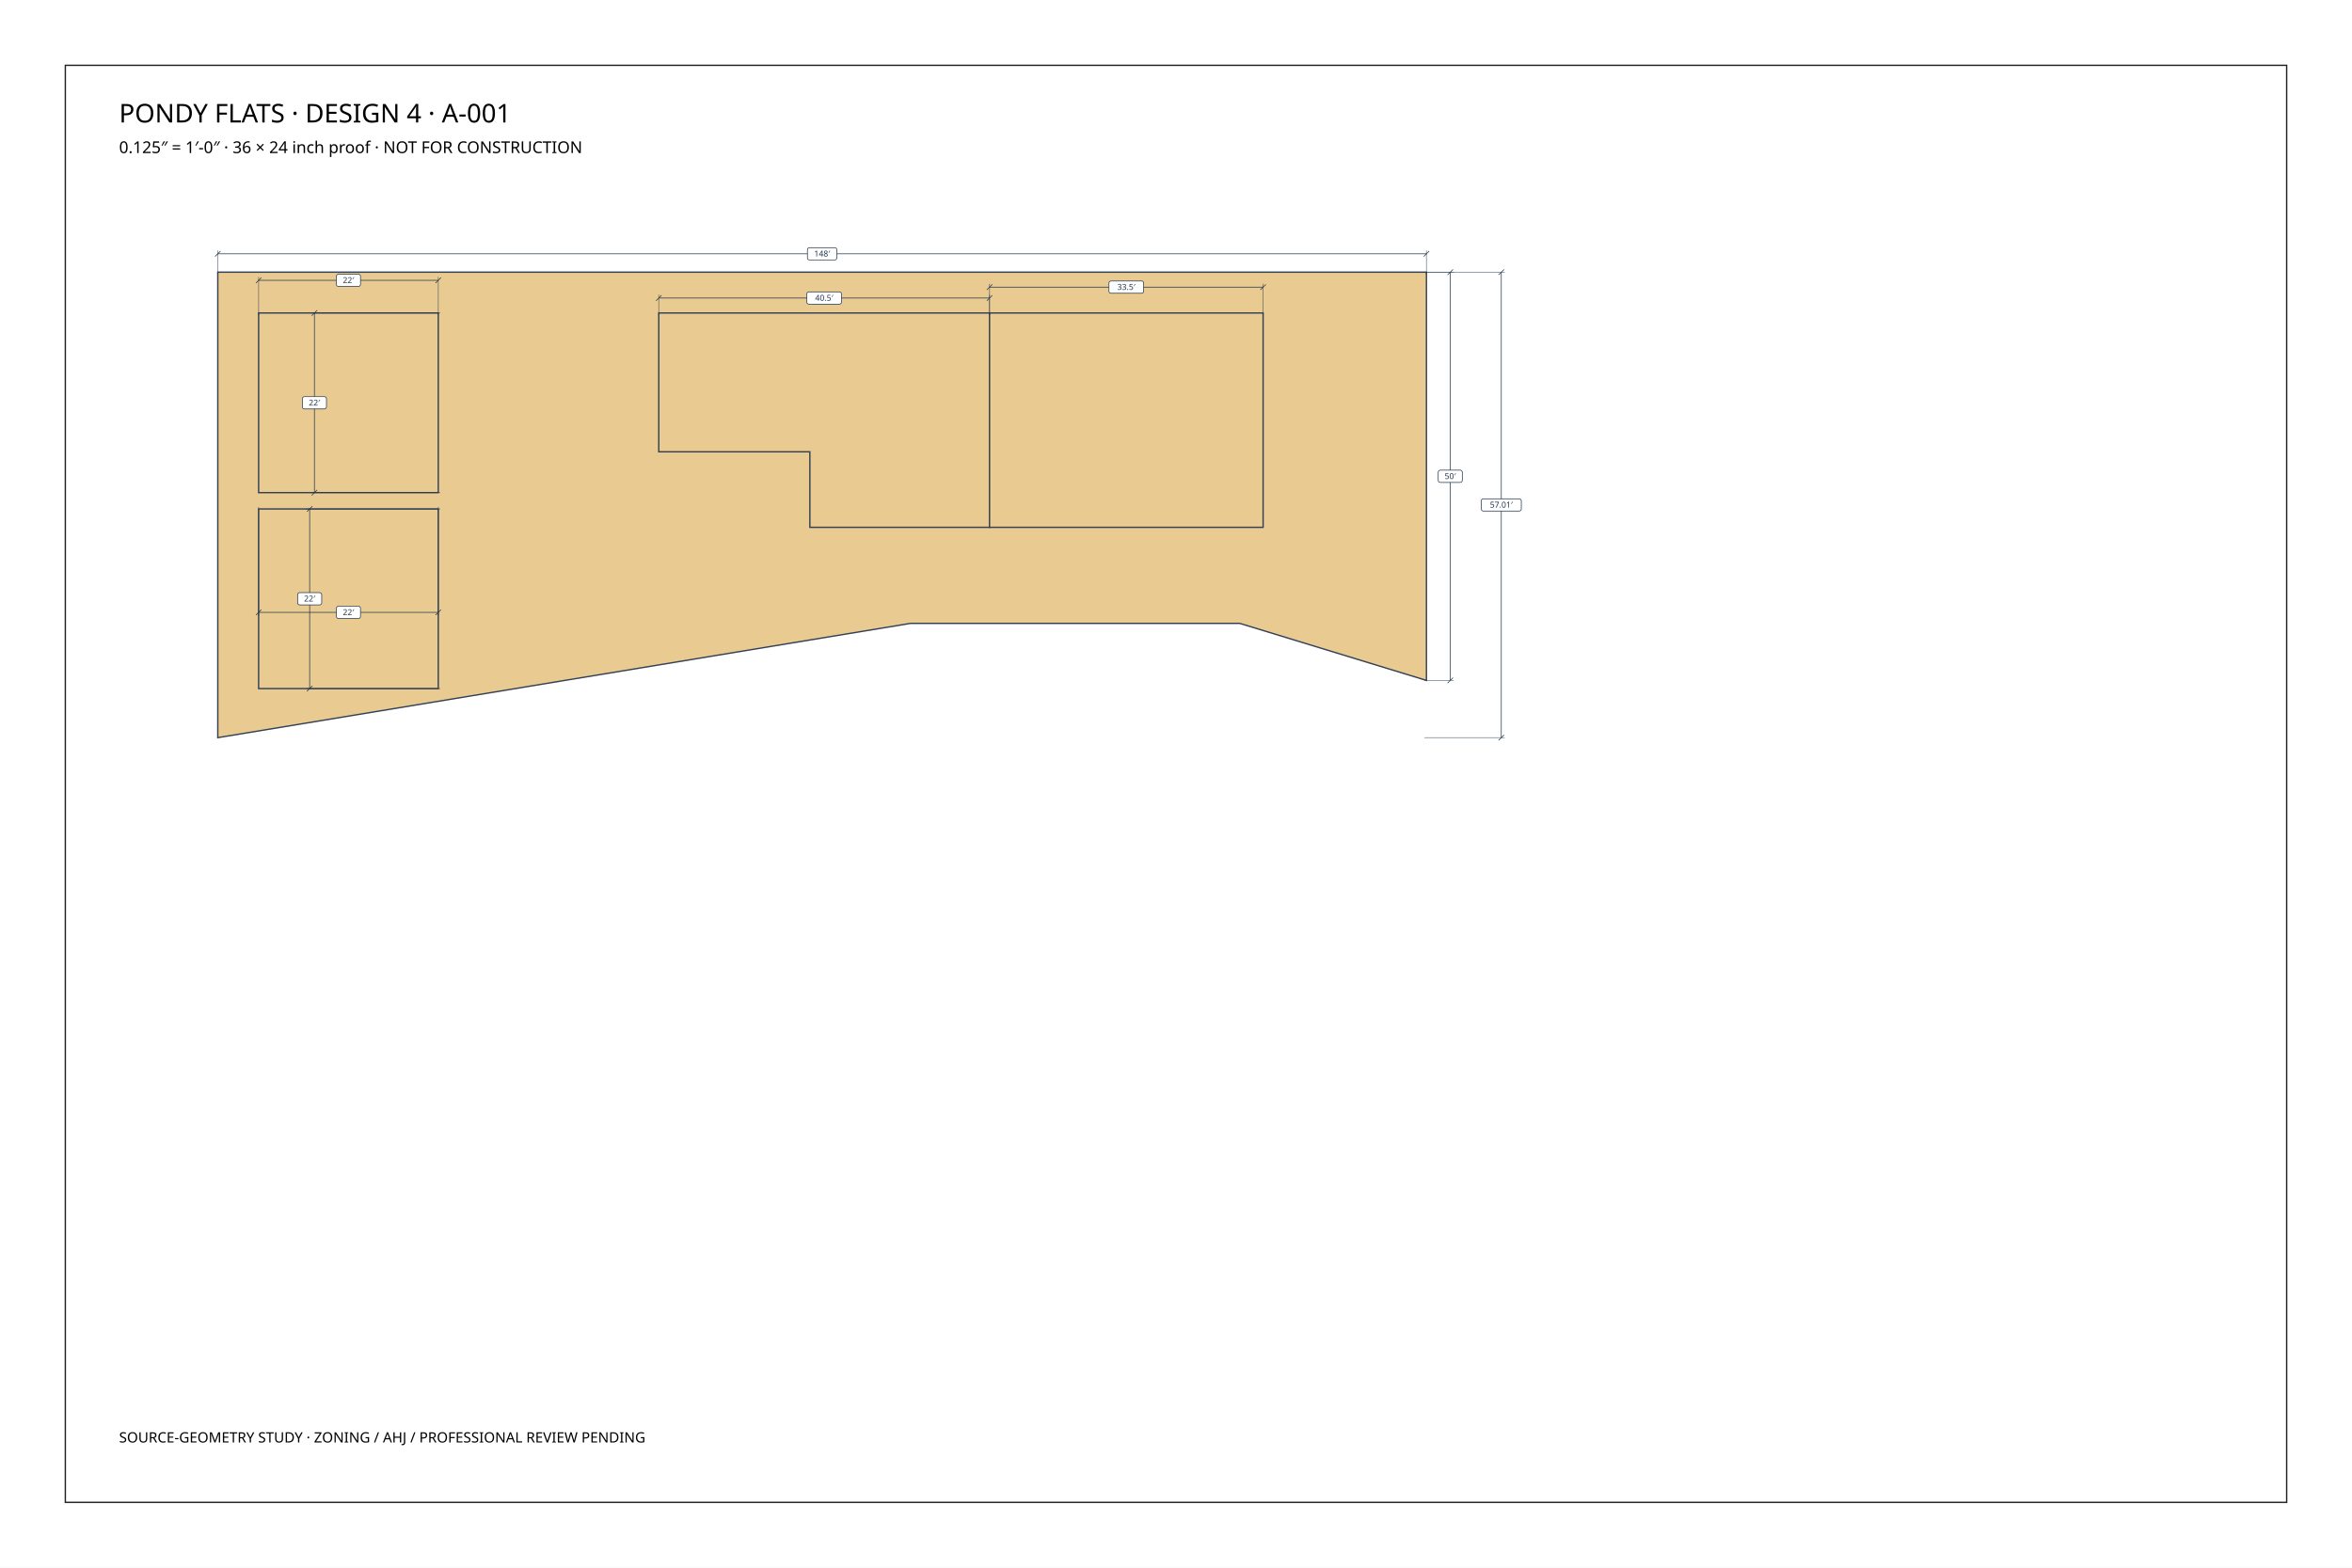
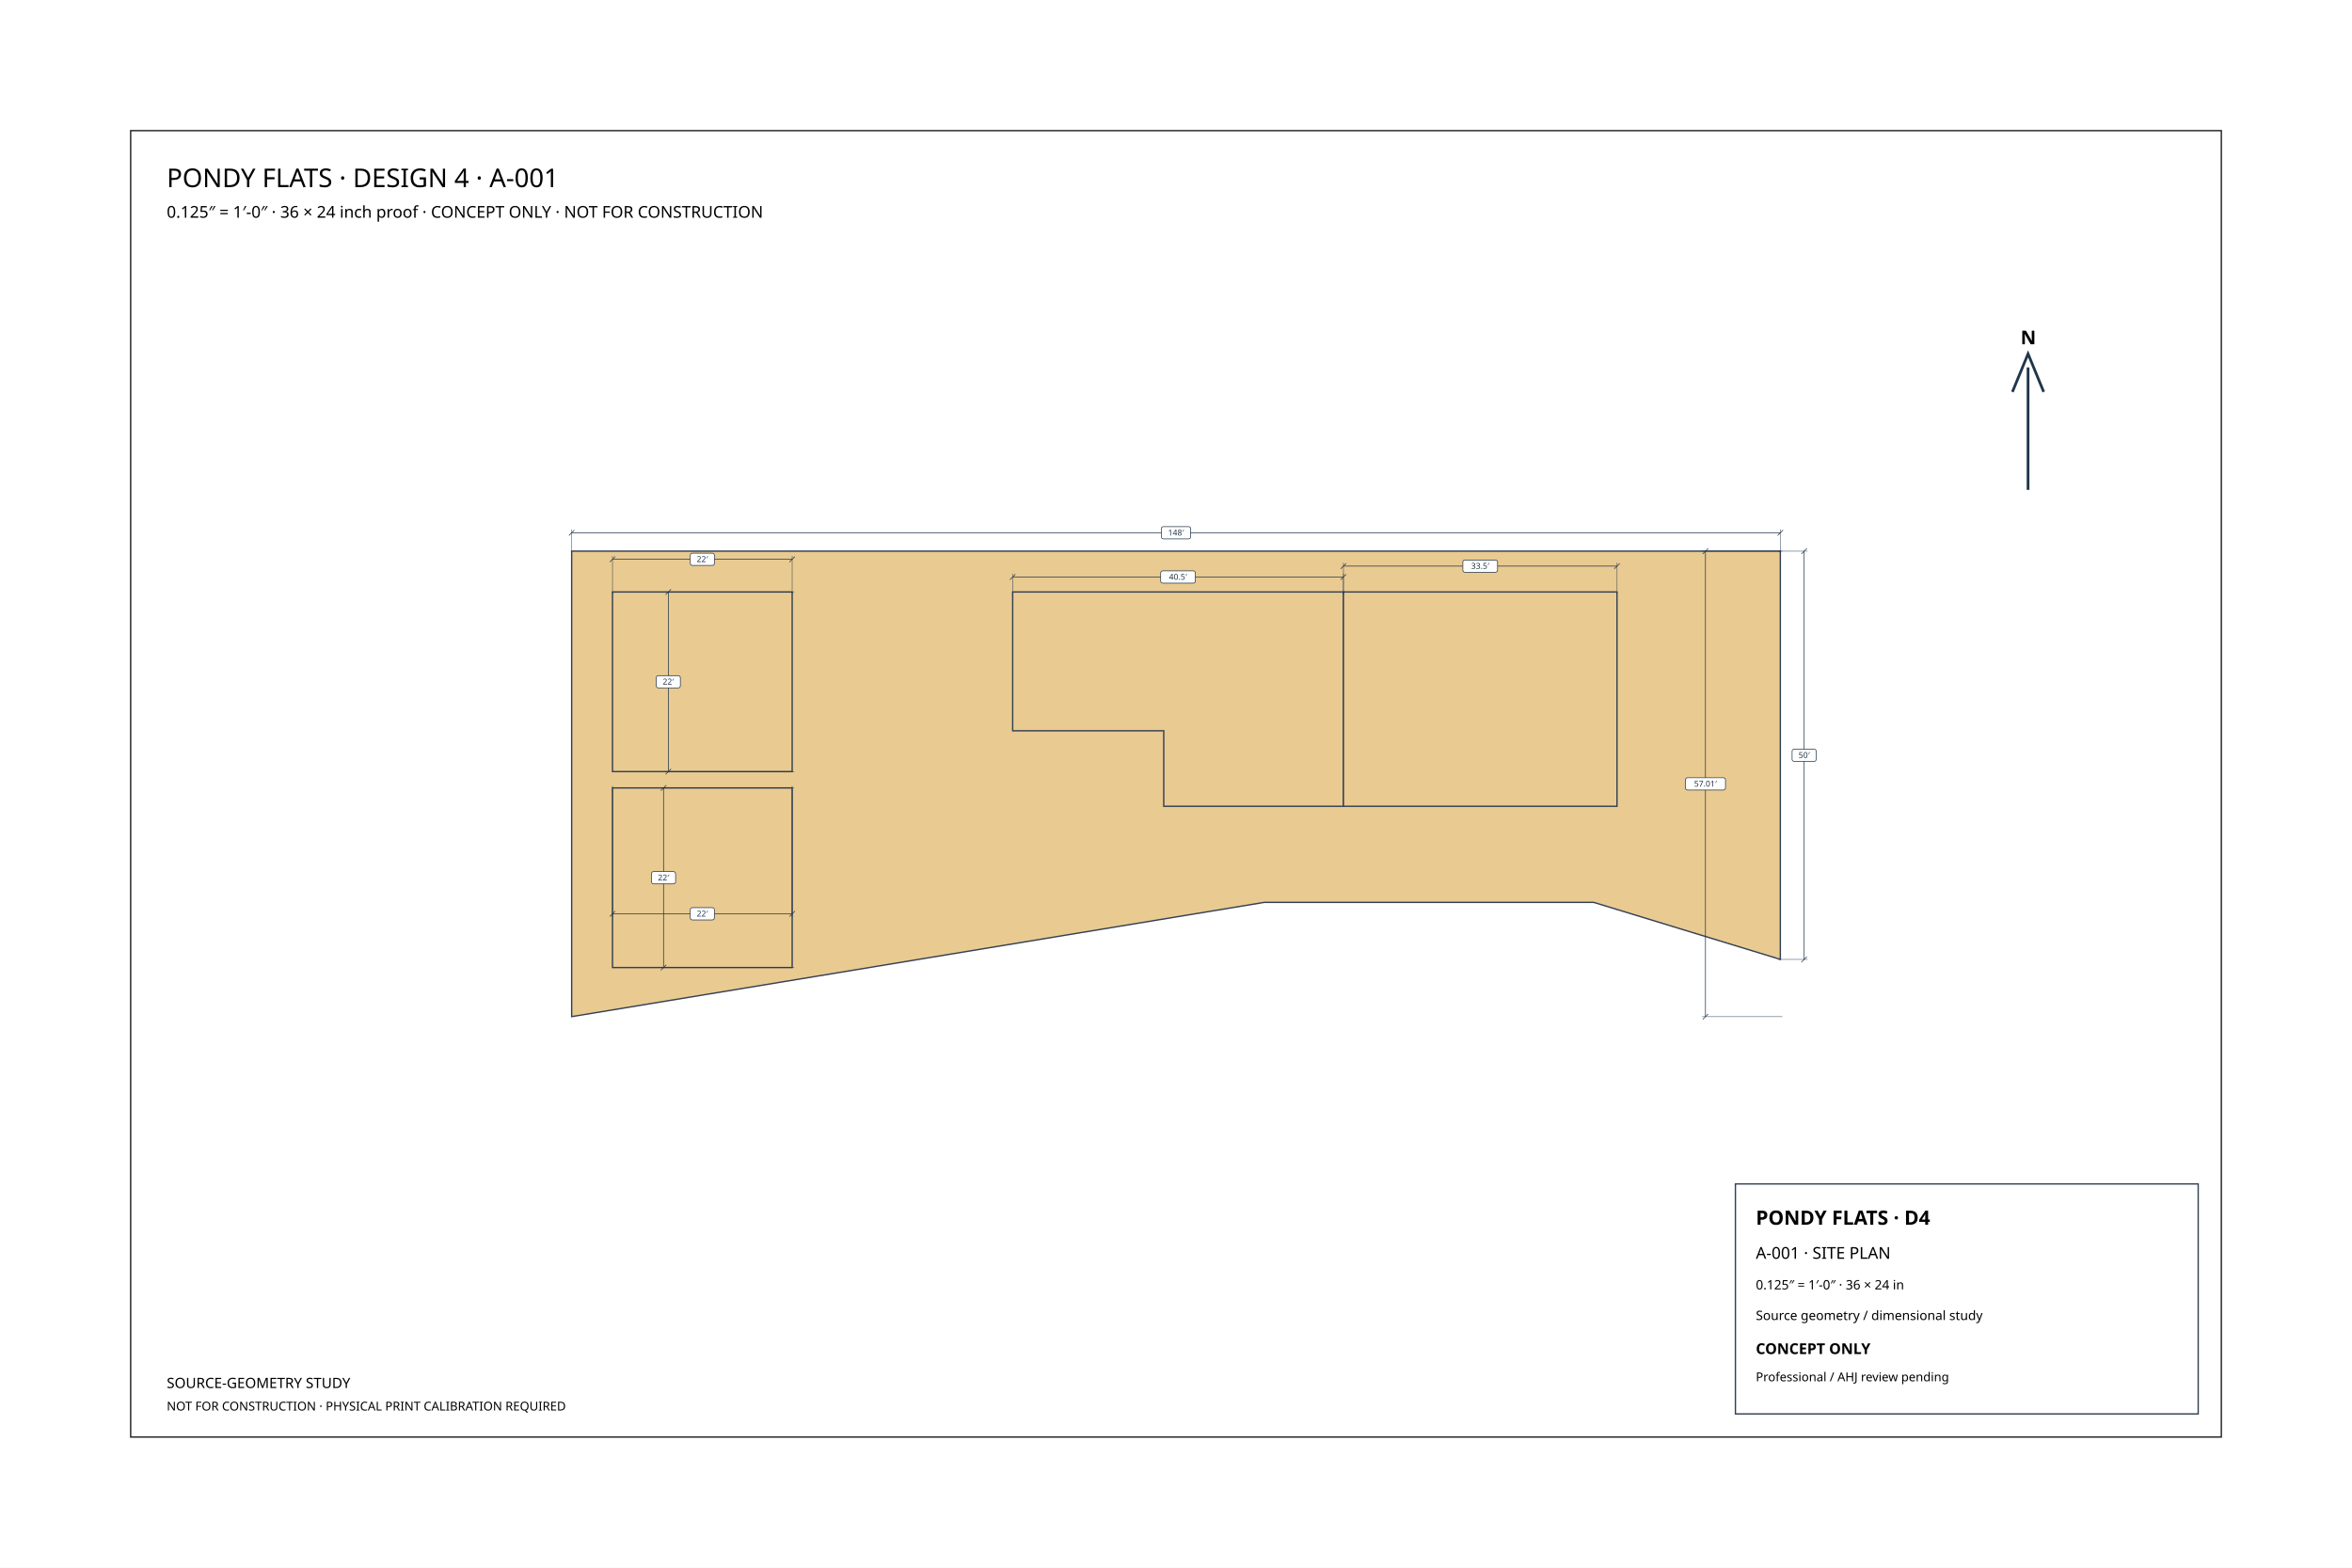
<svg xmlns="http://www.w3.org/2000/svg" width="36in" height="24in" viewBox="0 0 3456 2304">
  <rect width="3456" height="2304" fill="white" />
-   <rect x="96" y="96" width="3264" height="2112" fill="none" stroke="#222" stroke-width="2" />
-   <text x="175" y="180" font-family="sans-serif" font-size="38">PONDY FLATS · DESIGN 4 · A-001</text>
-   <text x="175" y="225" font-family="sans-serif" font-size="24">0.125″ = 1′-0″ · 36 × 24 inch proof · NOT FOR CONSTRUCTION</text>
+   <rect x="192" y="192" width="3072" height="1920" fill="none" stroke="#222" stroke-width="2" />
+   <text x="245" y="275" font-family="sans-serif" font-size="38">PONDY FLATS · DESIGN 4 · A-001</text>
+   <text x="245" y="320" font-family="sans-serif" font-size="24">0.125″ = 1′-0″ · 36 × 24 inch proof · CONCEPT ONLY · NOT FOR CONSTRUCTION</text>
+   <g fill="#dce4e0" stroke="#85958f" stroke-width="1.5">
+     <polygon points="1164.00,882.00 1464.00,882.00 1464.00,1378.80 1164.00,1428.00" class="pavement" />
+     <polygon points="1464.00,1194.00 1488.00,1194.00 1488.00,1314.00 1464.00,1314.00" class="pavement" />
+     <polygon points="1488.00,1194.00 2616.00,1194.00 2616.00,1314.00 1488.00,1314.00" class="pavement" />
+   </g>
  <g fill="#e9ca91" stroke="#334155" stroke-width="2">
-     <polygon points="320.00,400.00 2096.00,400.00 2096.00,1000.00 1821.72,916.19 1337.76,916.19 320.00,1084.12" class="parcel" />
-     <polygon points="968.00,460.00 1454.00,460.00 1454.00,775.00 1190.00,775.00 1190.00,664.00 968.00,664.00" class="home" />
-     <polygon points="1454.00,460.00 1856.00,460.00 1856.00,775.00 1454.00,775.00" class="home" />
-     <polygon points="380.00,460.00 644.00,460.00 644.00,724.00 380.00,724.00" class="garage" />
-     <polygon points="380.00,748.00 644.00,748.00 644.00,1012.00 380.00,1012.00" class="garage" />
+     <polygon points="840.00,810.00 2616.00,810.00 2616.00,1410.00 2341.72,1326.19 1857.76,1326.19 840.00,1494.12" class="parcel" />
+     <polygon points="1488.00,870.00 1974.00,870.00 1974.00,1185.00 1710.00,1185.00 1710.00,1074.00 1488.00,1074.00" class="home" />
+     <polygon points="1974.00,870.00 2376.00,870.00 2376.00,1185.00 1974.00,1185.00" class="home" />
+     <polygon points="900.00,870.00 1164.00,870.00 1164.00,1134.00 900.00,1134.00" class="garage" />
+     <polygon points="900.00,1158.00 1164.00,1158.00 1164.00,1422.00 900.00,1422.00" class="garage" />
  </g>
  <g class="dimension-layer" fill="none" stroke="#21354a" stroke-width="1" vector-effect="non-scaling-stroke">
    <style>.dimension-layer text{font:12px system-ui,sans-serif;fill:#21354a;stroke:none}.dimension-layer .witness{opacity:.65}</style>
    <g data-dimension-id="parcel.depth" data-geometry-ref="parcel.boundary" data-value-ft="148" data-collision-lane="0">
-       <line class="witness" x1="320.00" y1="403.00" x2="320.00" y2="368.00" />
-       <line class="witness" x1="2096.00" y1="403.00" x2="2096.00" y2="368.00" />
-       <line class="dimension-line" x1="320.00" y1="373.00" x2="2096.00" y2="373.00" />
-       <line class="tick" x1="316.00" y1="377.00" x2="324.00" y2="369.00" />
-       <line class="tick" x1="2092.00" y1="377.00" x2="2100.00" y2="369.00" />
-       <rect x="1186.40" y="364.00" width="43.20" height="18" rx="3" fill="#fff" />
-       <text x="1208.00" y="377.00" text-anchor="middle">148′</text>
+       <line class="witness" x1="840.00" y1="813.00" x2="840.00" y2="778.00" />
+       <line class="witness" x1="2616.00" y1="813.00" x2="2616.00" y2="778.00" />
+       <line class="dimension-line" x1="840.00" y1="783.00" x2="2616.00" y2="783.00" />
+       <line class="tick" x1="836.00" y1="787.00" x2="844.00" y2="779.00" />
+       <line class="tick" x1="2612.00" y1="787.00" x2="2620.00" y2="779.00" />
+       <rect x="1706.40" y="774.00" width="43.20" height="18" rx="3" fill="#fff" />
+       <text x="1728.00" y="787.00" text-anchor="middle">148′</text>
    </g>
    <g data-dimension-id="parcel.overall-y-extent" data-geometry-ref="parcel.boundary" data-value-ft="57.01" data-collision-lane="0">
-       <line class="witness" x1="2093.00" y1="400.00" x2="2211.00" y2="400.00" />
-       <line class="witness" x1="2093.00" y1="1084.12" x2="2211.00" y2="1084.12" />
-       <line class="dimension-line" x1="2206.00" y1="400.00" x2="2206.00" y2="1084.12" />
-       <line class="tick" x1="2202.00" y1="404.00" x2="2210.00" y2="396.00" />
-       <line class="tick" x1="2202.00" y1="1088.12" x2="2210.00" y2="1080.12" />
-       <rect x="2176.60" y="733.06" width="58.80" height="18" rx="3" fill="#fff" />
-       <text x="2206.00" y="746.06" text-anchor="middle">57.01′</text>
+       <line class="witness" x1="2619.00" y1="810.00" x2="2501.00" y2="810.00" />
+       <line class="witness" x1="2619.00" y1="1494.12" x2="2501.00" y2="1494.12" />
+       <line class="dimension-line" x1="2506.00" y1="810.00" x2="2506.00" y2="1494.12" />
+       <line class="tick" x1="2502.00" y1="814.00" x2="2510.00" y2="806.00" />
+       <line class="tick" x1="2502.00" y1="1498.12" x2="2510.00" y2="1490.12" />
+       <rect x="2476.60" y="1143.06" width="58.80" height="18" rx="3" fill="#fff" />
+       <text x="2506.00" y="1156.06" text-anchor="middle">57.01′</text>
    </g>
    <g data-dimension-id="parcel.pennsylvania-frontage" data-geometry-ref="parcel.boundary" data-value-ft="50" data-collision-lane="0">
-       <line class="witness" x1="2093.00" y1="400.00" x2="2136.00" y2="400.00" />
-       <line class="witness" x1="2093.00" y1="1000.00" x2="2136.00" y2="1000.00" />
-       <line class="dimension-line" x1="2131.00" y1="400.00" x2="2131.00" y2="1000.00" />
-       <line class="tick" x1="2127.00" y1="404.00" x2="2135.00" y2="396.00" />
-       <line class="tick" x1="2127.00" y1="1004.00" x2="2135.00" y2="996.00" />
-       <rect x="2113.30" y="691.00" width="35.40" height="18" rx="3" fill="#fff" />
-       <text x="2131.00" y="704.00" text-anchor="middle">50′</text>
+       <line class="witness" x1="2613.00" y1="810.00" x2="2656.00" y2="810.00" />
+       <line class="witness" x1="2613.00" y1="1410.00" x2="2656.00" y2="1410.00" />
+       <line class="dimension-line" x1="2651.00" y1="810.00" x2="2651.00" y2="1410.00" />
+       <line class="tick" x1="2647.00" y1="814.00" x2="2655.00" y2="806.00" />
+       <line class="tick" x1="2647.00" y1="1414.00" x2="2655.00" y2="1406.00" />
+       <rect x="2633.30" y="1101.00" width="35.40" height="18" rx="3" fill="#fff" />
+       <text x="2651.00" y="1114.00" text-anchor="middle">50′</text>
    </g>
-     <g data-dimension-id="garage-a.width" data-geometry-ref="d4.garage-a.footprint" data-value-ft="22" data-collision-lane="1">
-       <line class="witness" x1="380.00" y1="745.00" x2="380.00" y2="905.00" />
-       <line class="witness" x1="644.00" y1="745.00" x2="644.00" y2="905.00" />
-       <line class="dimension-line" x1="380.00" y1="900.00" x2="644.00" y2="900.00" />
-       <line class="tick" x1="376.00" y1="904.00" x2="384.00" y2="896.00" />
-       <line class="tick" x1="640.00" y1="904.00" x2="648.00" y2="896.00" />
-       <rect x="494.30" y="891.00" width="35.40" height="18" rx="3" fill="#fff" />
-       <text x="512.00" y="904.00" text-anchor="middle">22′</text>
+     <g data-dimension-id="garage-a.width" data-geometry-ref="d4.garage-a.footprint" data-value-ft="22" data-collision-lane="0">
+       <line class="witness" x1="900.00" y1="1155.00" x2="900.00" y2="1348.00" />
+       <line class="witness" x1="1164.00" y1="1155.00" x2="1164.00" y2="1348.00" />
+       <line class="dimension-line" x1="900.00" y1="1343.00" x2="1164.00" y2="1343.00" />
+       <line class="tick" x1="896.00" y1="1347.00" x2="904.00" y2="1339.00" />
+       <line class="tick" x1="1160.00" y1="1347.00" x2="1168.00" y2="1339.00" />
+       <rect x="1014.30" y="1334.00" width="35.40" height="18" rx="3" fill="#fff" />
+       <text x="1032.00" y="1347.00" text-anchor="middle">22′</text>
    </g>
    <g data-dimension-id="garage-a.depth" data-geometry-ref="d4.garage-a.footprint" data-value-ft="22" data-collision-lane="3">
-       <line class="witness" x1="647.00" y1="748.00" x2="450.00" y2="748.00" />
-       <line class="witness" x1="647.00" y1="1012.00" x2="450.00" y2="1012.00" />
-       <line class="dimension-line" x1="455.00" y1="748.00" x2="455.00" y2="1012.00" />
-       <line class="tick" x1="451.00" y1="752.00" x2="459.00" y2="744.00" />
-       <line class="tick" x1="451.00" y1="1016.00" x2="459.00" y2="1008.00" />
-       <rect x="437.30" y="871.00" width="35.40" height="18" rx="3" fill="#fff" />
-       <text x="455.00" y="884.00" text-anchor="middle">22′</text>
+       <line class="witness" x1="1167.00" y1="1158.00" x2="970.00" y2="1158.00" />
+       <line class="witness" x1="1167.00" y1="1422.00" x2="970.00" y2="1422.00" />
+       <line class="dimension-line" x1="975.00" y1="1158.00" x2="975.00" y2="1422.00" />
+       <line class="tick" x1="971.00" y1="1162.00" x2="979.00" y2="1154.00" />
+       <line class="tick" x1="971.00" y1="1426.00" x2="979.00" y2="1418.00" />
+       <rect x="957.30" y="1281.00" width="35.40" height="18" rx="3" fill="#fff" />
+       <text x="975.00" y="1294.00" text-anchor="middle">22′</text>
    </g>
    <g data-dimension-id="garage-b.width" data-geometry-ref="d4.garage-b.footprint" data-value-ft="22" data-collision-lane="0">
-       <line class="witness" x1="380.00" y1="463.00" x2="380.00" y2="407.00" />
-       <line class="witness" x1="644.00" y1="463.00" x2="644.00" y2="407.00" />
-       <line class="dimension-line" x1="380.00" y1="412.00" x2="644.00" y2="412.00" />
-       <line class="tick" x1="376.00" y1="416.00" x2="384.00" y2="408.00" />
-       <line class="tick" x1="640.00" y1="416.00" x2="648.00" y2="408.00" />
-       <rect x="494.30" y="403.00" width="35.40" height="18" rx="3" fill="#fff" />
-       <text x="512.00" y="416.00" text-anchor="middle">22′</text>
+       <line class="witness" x1="900.00" y1="873.00" x2="900.00" y2="817.00" />
+       <line class="witness" x1="1164.00" y1="873.00" x2="1164.00" y2="817.00" />
+       <line class="dimension-line" x1="900.00" y1="822.00" x2="1164.00" y2="822.00" />
+       <line class="tick" x1="896.00" y1="826.00" x2="904.00" y2="818.00" />
+       <line class="tick" x1="1160.00" y1="826.00" x2="1168.00" y2="818.00" />
+       <rect x="1014.30" y="813.00" width="35.40" height="18" rx="3" fill="#fff" />
+       <text x="1032.00" y="826.00" text-anchor="middle">22′</text>
    </g>
    <g data-dimension-id="garage-b.depth" data-geometry-ref="d4.garage-b.footprint" data-value-ft="22" data-collision-lane="1">
-       <line class="witness" x1="647.00" y1="460.00" x2="457.00" y2="460.00" />
-       <line class="witness" x1="647.00" y1="724.00" x2="457.00" y2="724.00" />
-       <line class="dimension-line" x1="462.00" y1="460.00" x2="462.00" y2="724.00" />
-       <line class="tick" x1="458.00" y1="464.00" x2="466.00" y2="456.00" />
-       <line class="tick" x1="458.00" y1="728.00" x2="466.00" y2="720.00" />
-       <rect x="444.30" y="583.00" width="35.40" height="18" rx="3" fill="#fff" />
-       <text x="462.00" y="596.00" text-anchor="middle">22′</text>
+       <line class="witness" x1="1167.00" y1="870.00" x2="977.00" y2="870.00" />
+       <line class="witness" x1="1167.00" y1="1134.00" x2="977.00" y2="1134.00" />
+       <line class="dimension-line" x1="982.00" y1="870.00" x2="982.00" y2="1134.00" />
+       <line class="tick" x1="978.00" y1="874.00" x2="986.00" y2="866.00" />
+       <line class="tick" x1="978.00" y1="1138.00" x2="986.00" y2="1130.00" />
+       <rect x="964.30" y="993.00" width="35.40" height="18" rx="3" fill="#fff" />
+       <text x="982.00" y="1006.00" text-anchor="middle">22′</text>
    </g>
    <g data-dimension-id="home-a.width" data-geometry-ref="d4.home-a.footprint" data-value-ft="33.5" data-collision-lane="0">
-       <line class="witness" x1="1454.00" y1="463.00" x2="1454.00" y2="417.00" />
-       <line class="witness" x1="1856.00" y1="463.00" x2="1856.00" y2="417.00" />
-       <line class="dimension-line" x1="1454.00" y1="422.00" x2="1856.00" y2="422.00" />
-       <line class="tick" x1="1450.00" y1="426.00" x2="1458.00" y2="418.00" />
-       <line class="tick" x1="1852.00" y1="426.00" x2="1860.00" y2="418.00" />
-       <rect x="1629.50" y="413.00" width="51.00" height="18" rx="3" fill="#fff" />
-       <text x="1655.00" y="426.00" text-anchor="middle">33.5′</text>
+       <line class="witness" x1="1974.00" y1="873.00" x2="1974.00" y2="827.00" />
+       <line class="witness" x1="2376.00" y1="873.00" x2="2376.00" y2="827.00" />
+       <line class="dimension-line" x1="1974.00" y1="832.00" x2="2376.00" y2="832.00" />
+       <line class="tick" x1="1970.00" y1="836.00" x2="1978.00" y2="828.00" />
+       <line class="tick" x1="2372.00" y1="836.00" x2="2380.00" y2="828.00" />
+       <rect x="2149.50" y="823.00" width="51.00" height="18" rx="3" fill="#fff" />
+       <text x="2175.00" y="836.00" text-anchor="middle">33.5′</text>
    </g>
    <g data-dimension-id="home-b.width" data-geometry-ref="d4.home-b.footprint" data-value-ft="40.5" data-collision-lane="0">
-       <line class="witness" x1="968.00" y1="463.00" x2="968.00" y2="433.00" />
-       <line class="witness" x1="1454.00" y1="463.00" x2="1454.00" y2="433.00" />
-       <line class="dimension-line" x1="968.00" y1="438.00" x2="1454.00" y2="438.00" />
-       <line class="tick" x1="964.00" y1="442.00" x2="972.00" y2="434.00" />
-       <line class="tick" x1="1450.00" y1="442.00" x2="1458.00" y2="434.00" />
-       <rect x="1185.50" y="429.00" width="51.00" height="18" rx="3" fill="#fff" />
-       <text x="1211.00" y="442.00" text-anchor="middle">40.5′</text>
+       <line class="witness" x1="1488.00" y1="873.00" x2="1488.00" y2="843.00" />
+       <line class="witness" x1="1974.00" y1="873.00" x2="1974.00" y2="843.00" />
+       <line class="dimension-line" x1="1488.00" y1="848.00" x2="1974.00" y2="848.00" />
+       <line class="tick" x1="1484.00" y1="852.00" x2="1492.00" y2="844.00" />
+       <line class="tick" x1="1970.00" y1="852.00" x2="1978.00" y2="844.00" />
+       <rect x="1705.50" y="839.00" width="51.00" height="18" rx="3" fill="#fff" />
+       <text x="1731.00" y="852.00" text-anchor="middle">40.5′</text>
    </g>
  </g>
-   <text x="175" y="2120" font-family="sans-serif" font-size="21">SOURCE-GEOMETRY STUDY · ZONING / AHJ / PROFESSIONAL REVIEW PENDING</text>
+   <g stroke="#21354a" fill="none" stroke-width="4">
+     <line x1="2980" y1="720" x2="2980" y2="540" />
+     <path d="M2957 576 L2980 520 L3003 576" />
+   </g>
+   <text x="2969" y="506" font-family="sans-serif" font-size="28" font-weight="bold">N</text>
+   <g>
+     <rect x="2550" y="1740" width="680" height="338" fill="white" stroke="#334155" stroke-width="2" />
+     <text x="2580" y="1800" font-family="sans-serif" font-size="29" font-weight="bold">PONDY FLATS · D4</text>
+     <text x="2580" y="1850" font-family="sans-serif" font-size="24">A-001 · SITE PLAN</text>
+     <text x="2580" y="1895" font-family="sans-serif" font-size="19">0.125″ = 1′-0″ · 36 × 24 in</text>
+     <text x="2580" y="1940" font-family="sans-serif" font-size="19">Source geometry / dimensional study</text>
+     <text x="2580" y="1990" font-family="sans-serif" font-size="22" font-weight="bold">CONCEPT ONLY</text>
+     <text x="2580" y="2030" font-family="sans-serif" font-size="18">Professional / AHJ review pending</text>
+   </g>
+   <text x="245" y="2040" font-family="sans-serif" font-size="21">SOURCE-GEOMETRY STUDY</text>
+   <text x="245" y="2073" font-family="sans-serif" font-size="18">NOT FOR CONSTRUCTION · PHYSICAL PRINT CALIBRATION REQUIRED</text>
</svg>
